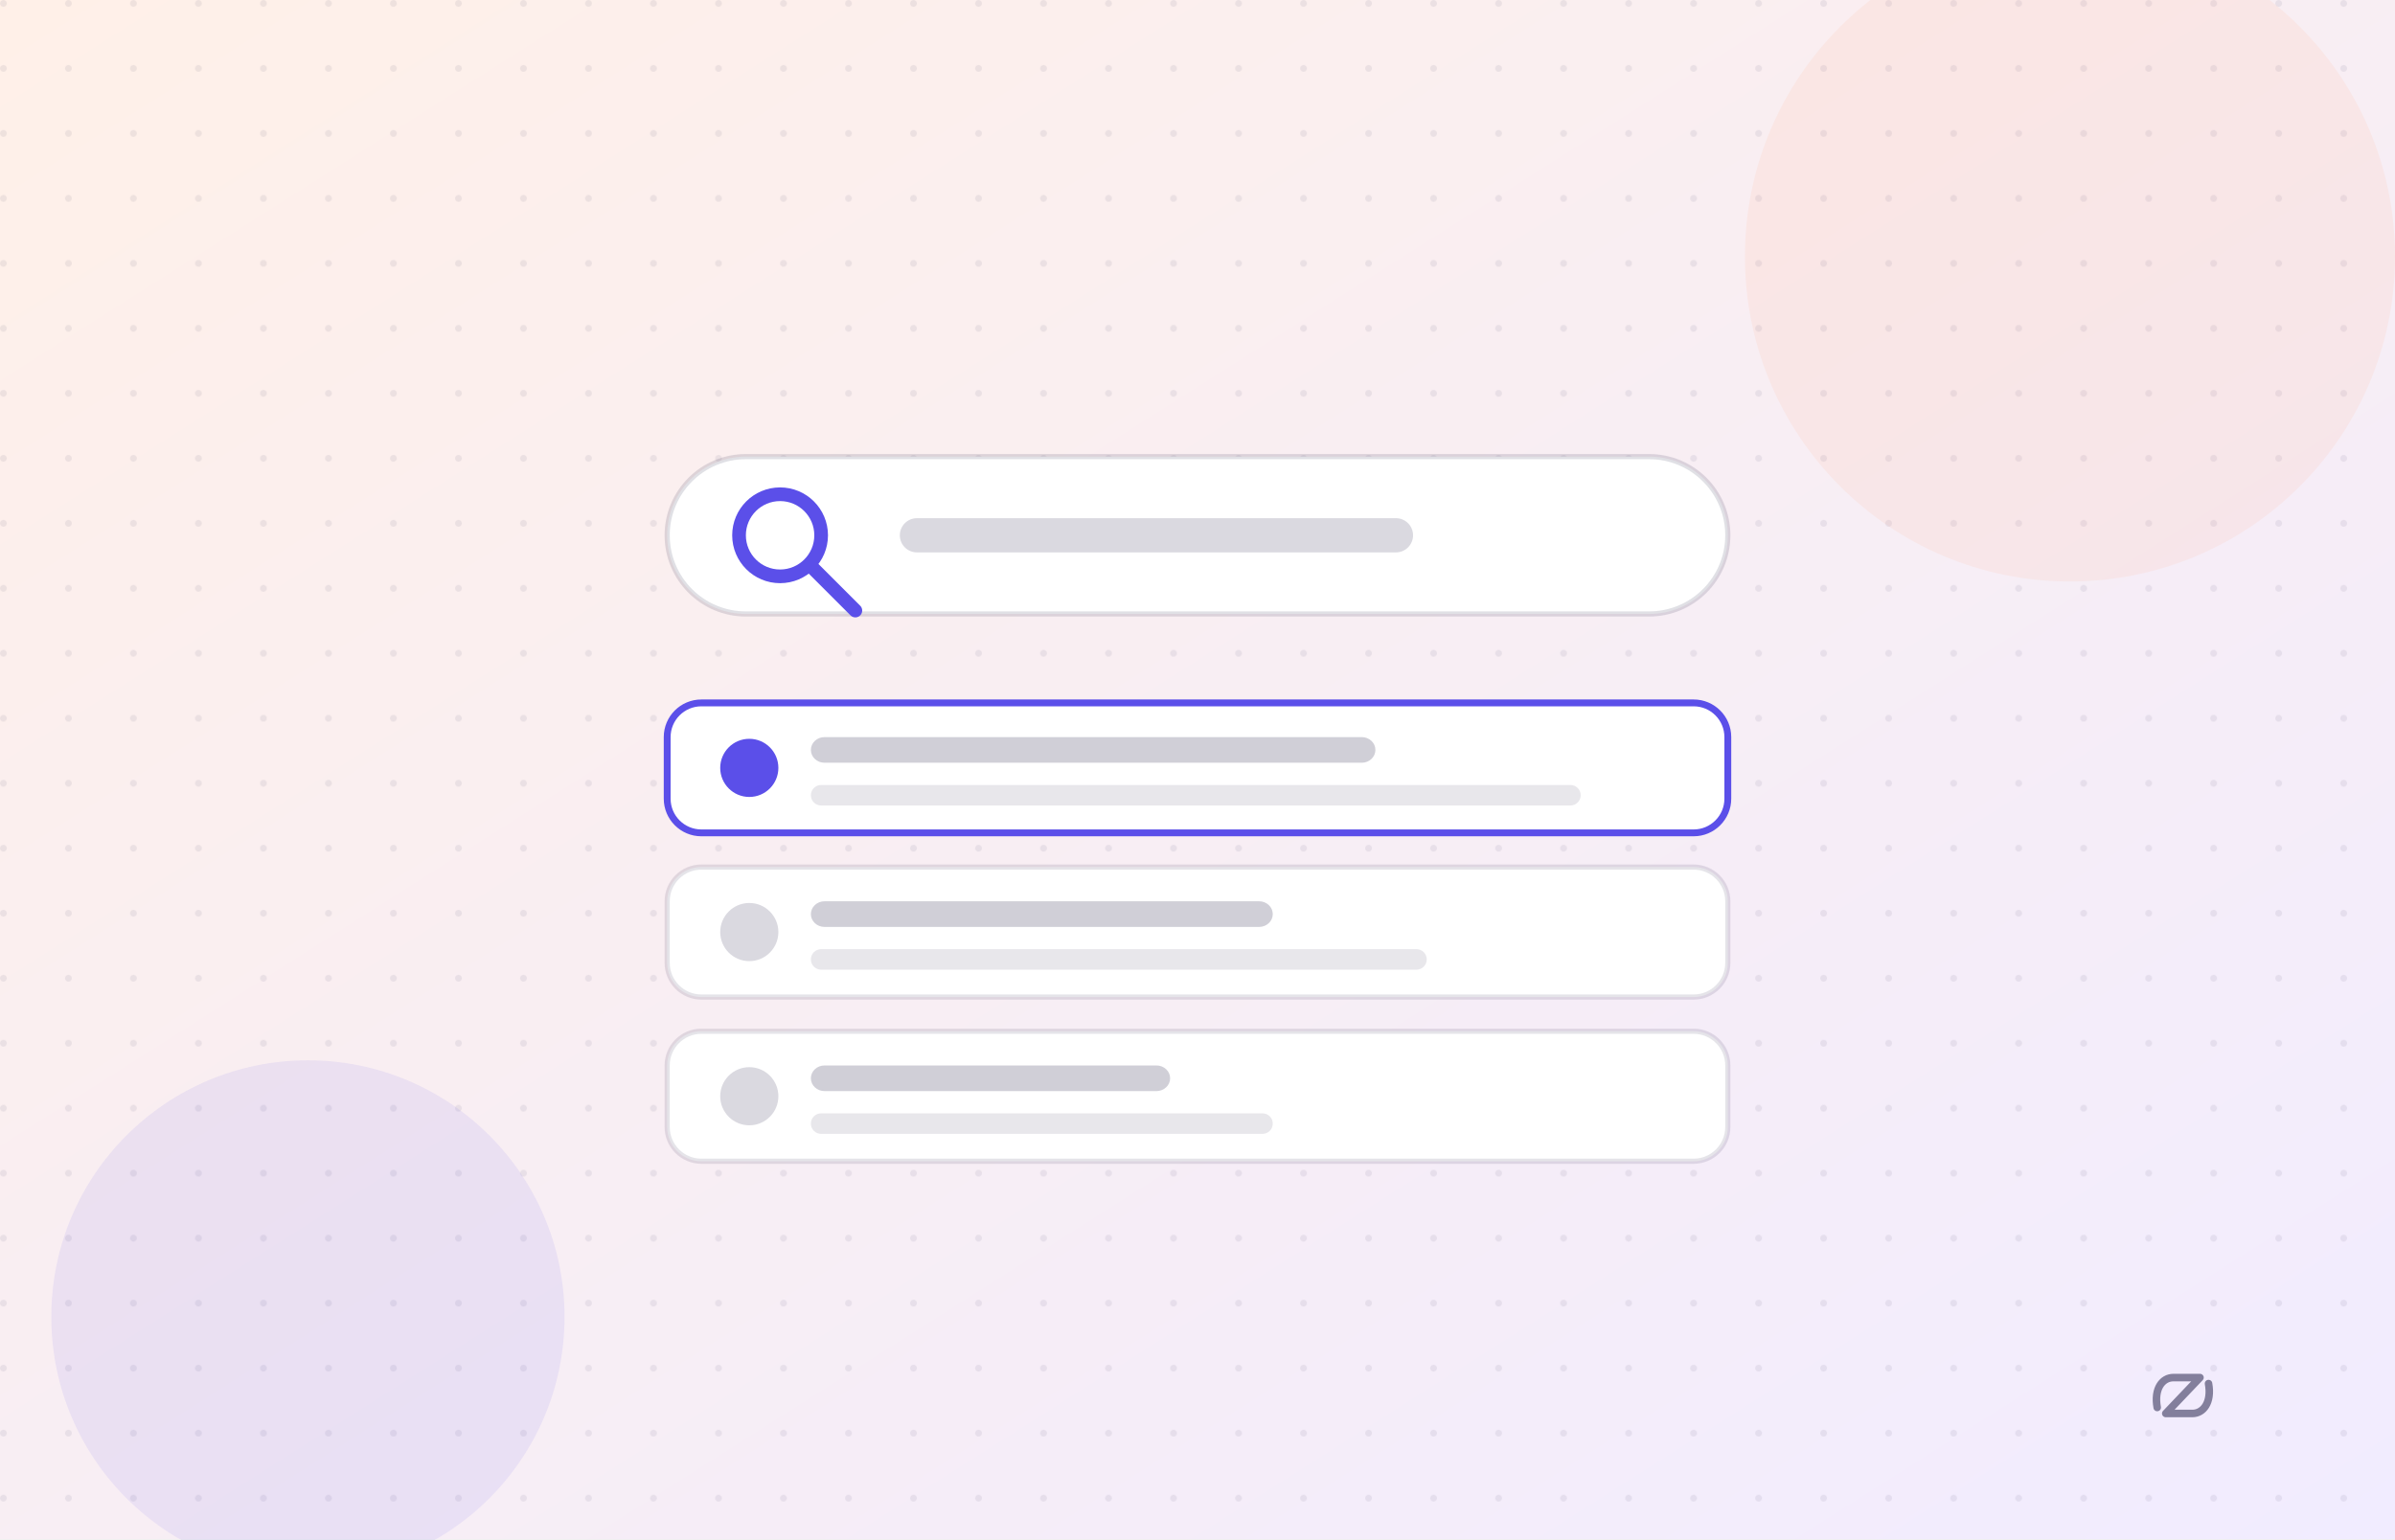
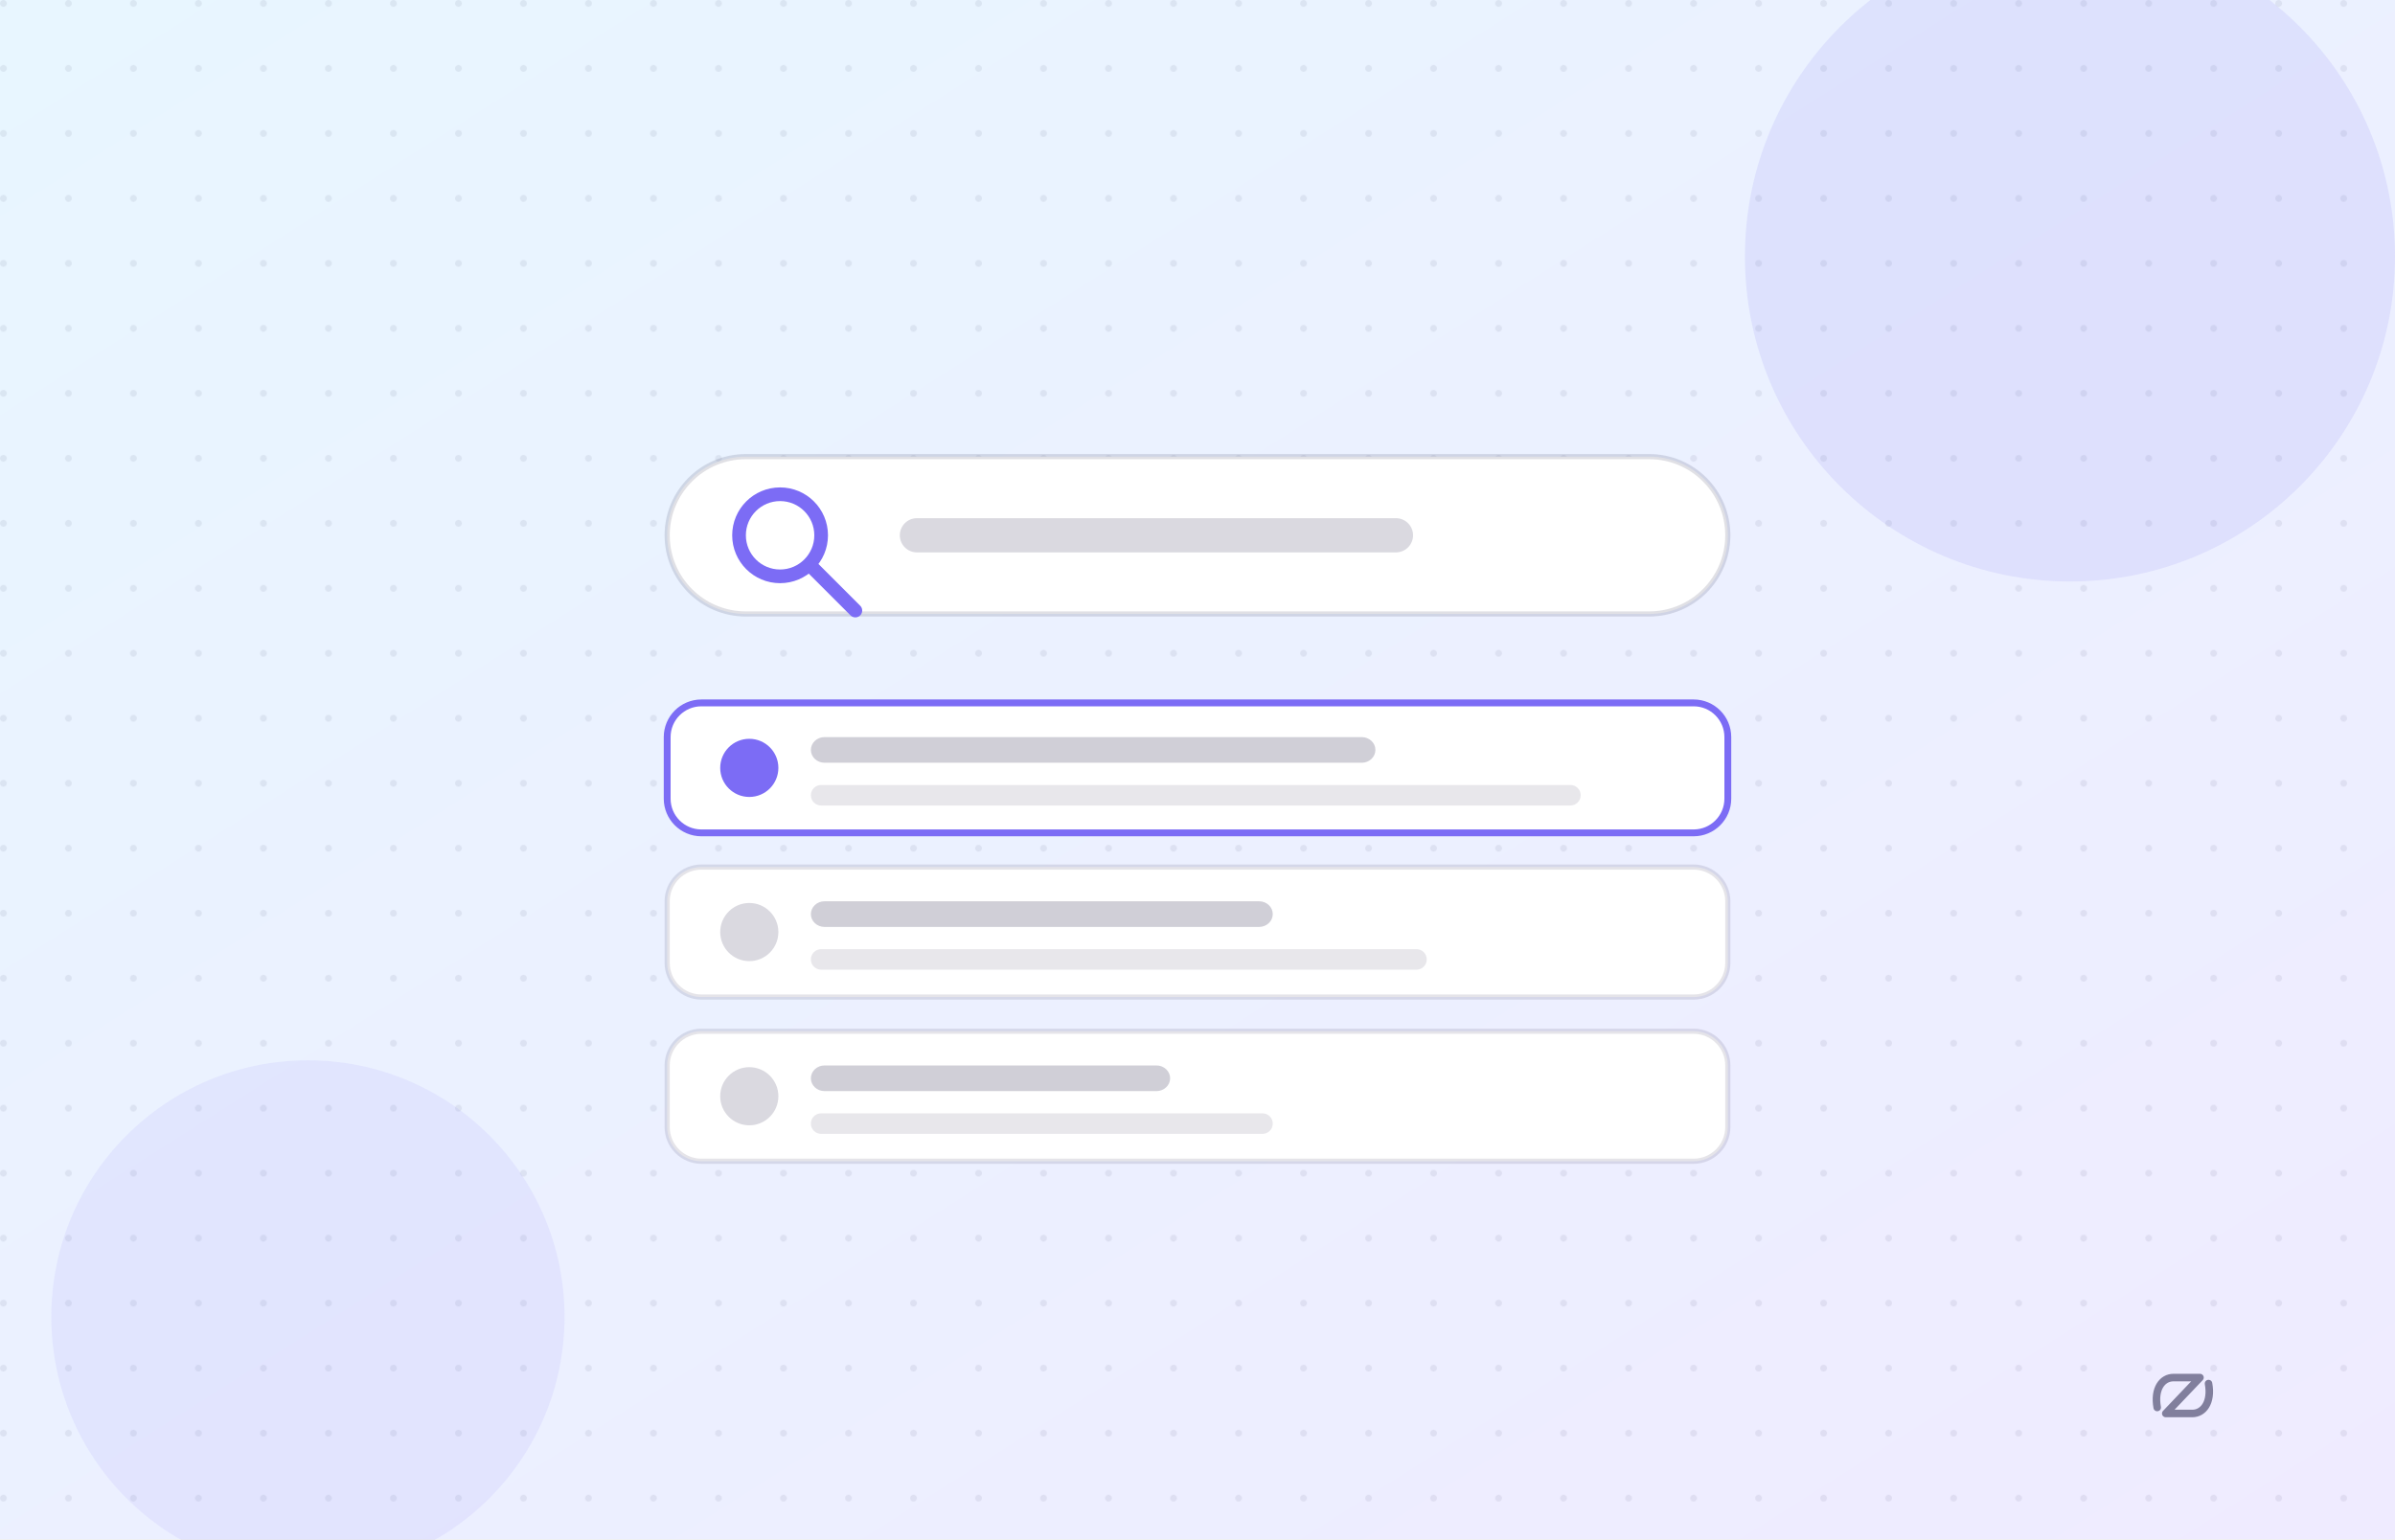
<svg xmlns="http://www.w3.org/2000/svg" viewBox="0 0 1400 900" width="1400" height="900" role="img">
  <defs>
    <linearGradient id="bg" x1="0" y1="0" x2="1" y2="1">
-       <stop offset="0" stop-color="#FFF0E8" />
-       <stop offset="1" stop-color="#F1ECFF" />
+       <stop offset="0" stop-color="#E8F6FF" />
+       <stop offset="1" stop-color="#EFEBFF" />
    </linearGradient>
    <linearGradient id="g1" x1="0" y1="0" x2="1" y2="1">
-       <stop offset="0" stop-color="#5B4FE9" />
-       <stop offset="1" stop-color="#FF9E6D" />
+       <stop offset="0" stop-color="#7C6CF5" />
+       <stop offset="1" stop-color="#5B4FE9" />
    </linearGradient>
    <pattern id="dots" width="38" height="38" patternUnits="userSpaceOnUse">
      <circle cx="2" cy="2" r="2" fill="#14123B" opacity=".07" />
    </pattern>
  </defs>
  <rect width="1400" height="900" fill="url(#bg)" />
  <rect width="1400" height="900" fill="url(#dots)" />
-   <circle cx="1210" cy="150" r="190" fill="#FF9E6D" opacity=".10" />
-   <circle cx="180" cy="770" r="150" fill="#5B4FE9" opacity=".09" />
+   <circle cx="1210" cy="150" r="190" fill="#5B4FE9" opacity=".10" />
+   <circle cx="180" cy="770" r="150" fill="#7C6CF5" opacity=".09" />
  <g transform="translate(350 215)">
    <rect x="40" y="52" width="620" height="92" rx="46" fill="#fff" stroke="rgba(20,18,59,0.13)" stroke-width="3" />
-     <circle cx="106" cy="98" r="24" fill="none" stroke="#5B4FE9" stroke-width="8" />
-     <path d="M124 116l26 26" stroke="#5B4FE9" stroke-width="8" stroke-linecap="round" />
+     <circle cx="106" cy="98" r="24" fill="none" stroke="#7C6CF5" stroke-width="8" />
+     <path d="M124 116l26 26" stroke="#7C6CF5" stroke-width="8" stroke-linecap="round" />
    <rect x="176" y="88" width="300" height="20" rx="10" fill="rgba(20,18,59,0.16)" />
-     <rect x="40" y="196" width="620" height="76" rx="20" fill="#fff" stroke="#5B4FE9" stroke-width="4" />
-     <circle cx="88" cy="234" r="17" fill="#5B4FE9" />
+     <rect x="40" y="196" width="620" height="76" rx="20" fill="#fff" stroke="#7C6CF5" stroke-width="4" />
+     <circle cx="88" cy="234" r="17" fill="#7C6CF5" />
    <rect x="124" y="216" width="330" height="15" rx="8" fill="rgba(20,18,59,0.2)" />
    <rect x="124" y="244" width="450" height="12" rx="6" fill="rgba(20,18,59,0.1)" />
    <rect x="40" y="292" width="620" height="76" rx="20" fill="#fff" stroke="rgba(20,18,59,0.11)" stroke-width="3" />
    <circle cx="88" cy="330" r="17" fill="rgba(20,18,59,0.16)" />
    <rect x="124" y="312" width="270" height="15" rx="8" fill="rgba(20,18,59,0.2)" />
    <rect x="124" y="340" width="360" height="12" rx="6" fill="rgba(20,18,59,0.1)" />
    <rect x="40" y="388" width="620" height="76" rx="20" fill="#fff" stroke="rgba(20,18,59,0.11)" stroke-width="3" />
    <circle cx="88" cy="426" r="17" fill="rgba(20,18,59,0.16)" />
    <rect x="124" y="408" width="210" height="15" rx="8" fill="rgba(20,18,59,0.2)" />
    <rect x="124" y="436" width="270" height="12" rx="6" fill="rgba(20,18,59,0.1)" />
  </g>
  <g transform="translate(1252 792)" opacity=".5">
    <path d="M9 31C7 20 12 13.5 18.5 13.5H34L14 34.5H29.5C36 34.5 41 28 39 17" fill="none" stroke="#14123B" stroke-width="4.4" stroke-linecap="round" stroke-linejoin="round" />
  </g>
</svg>
